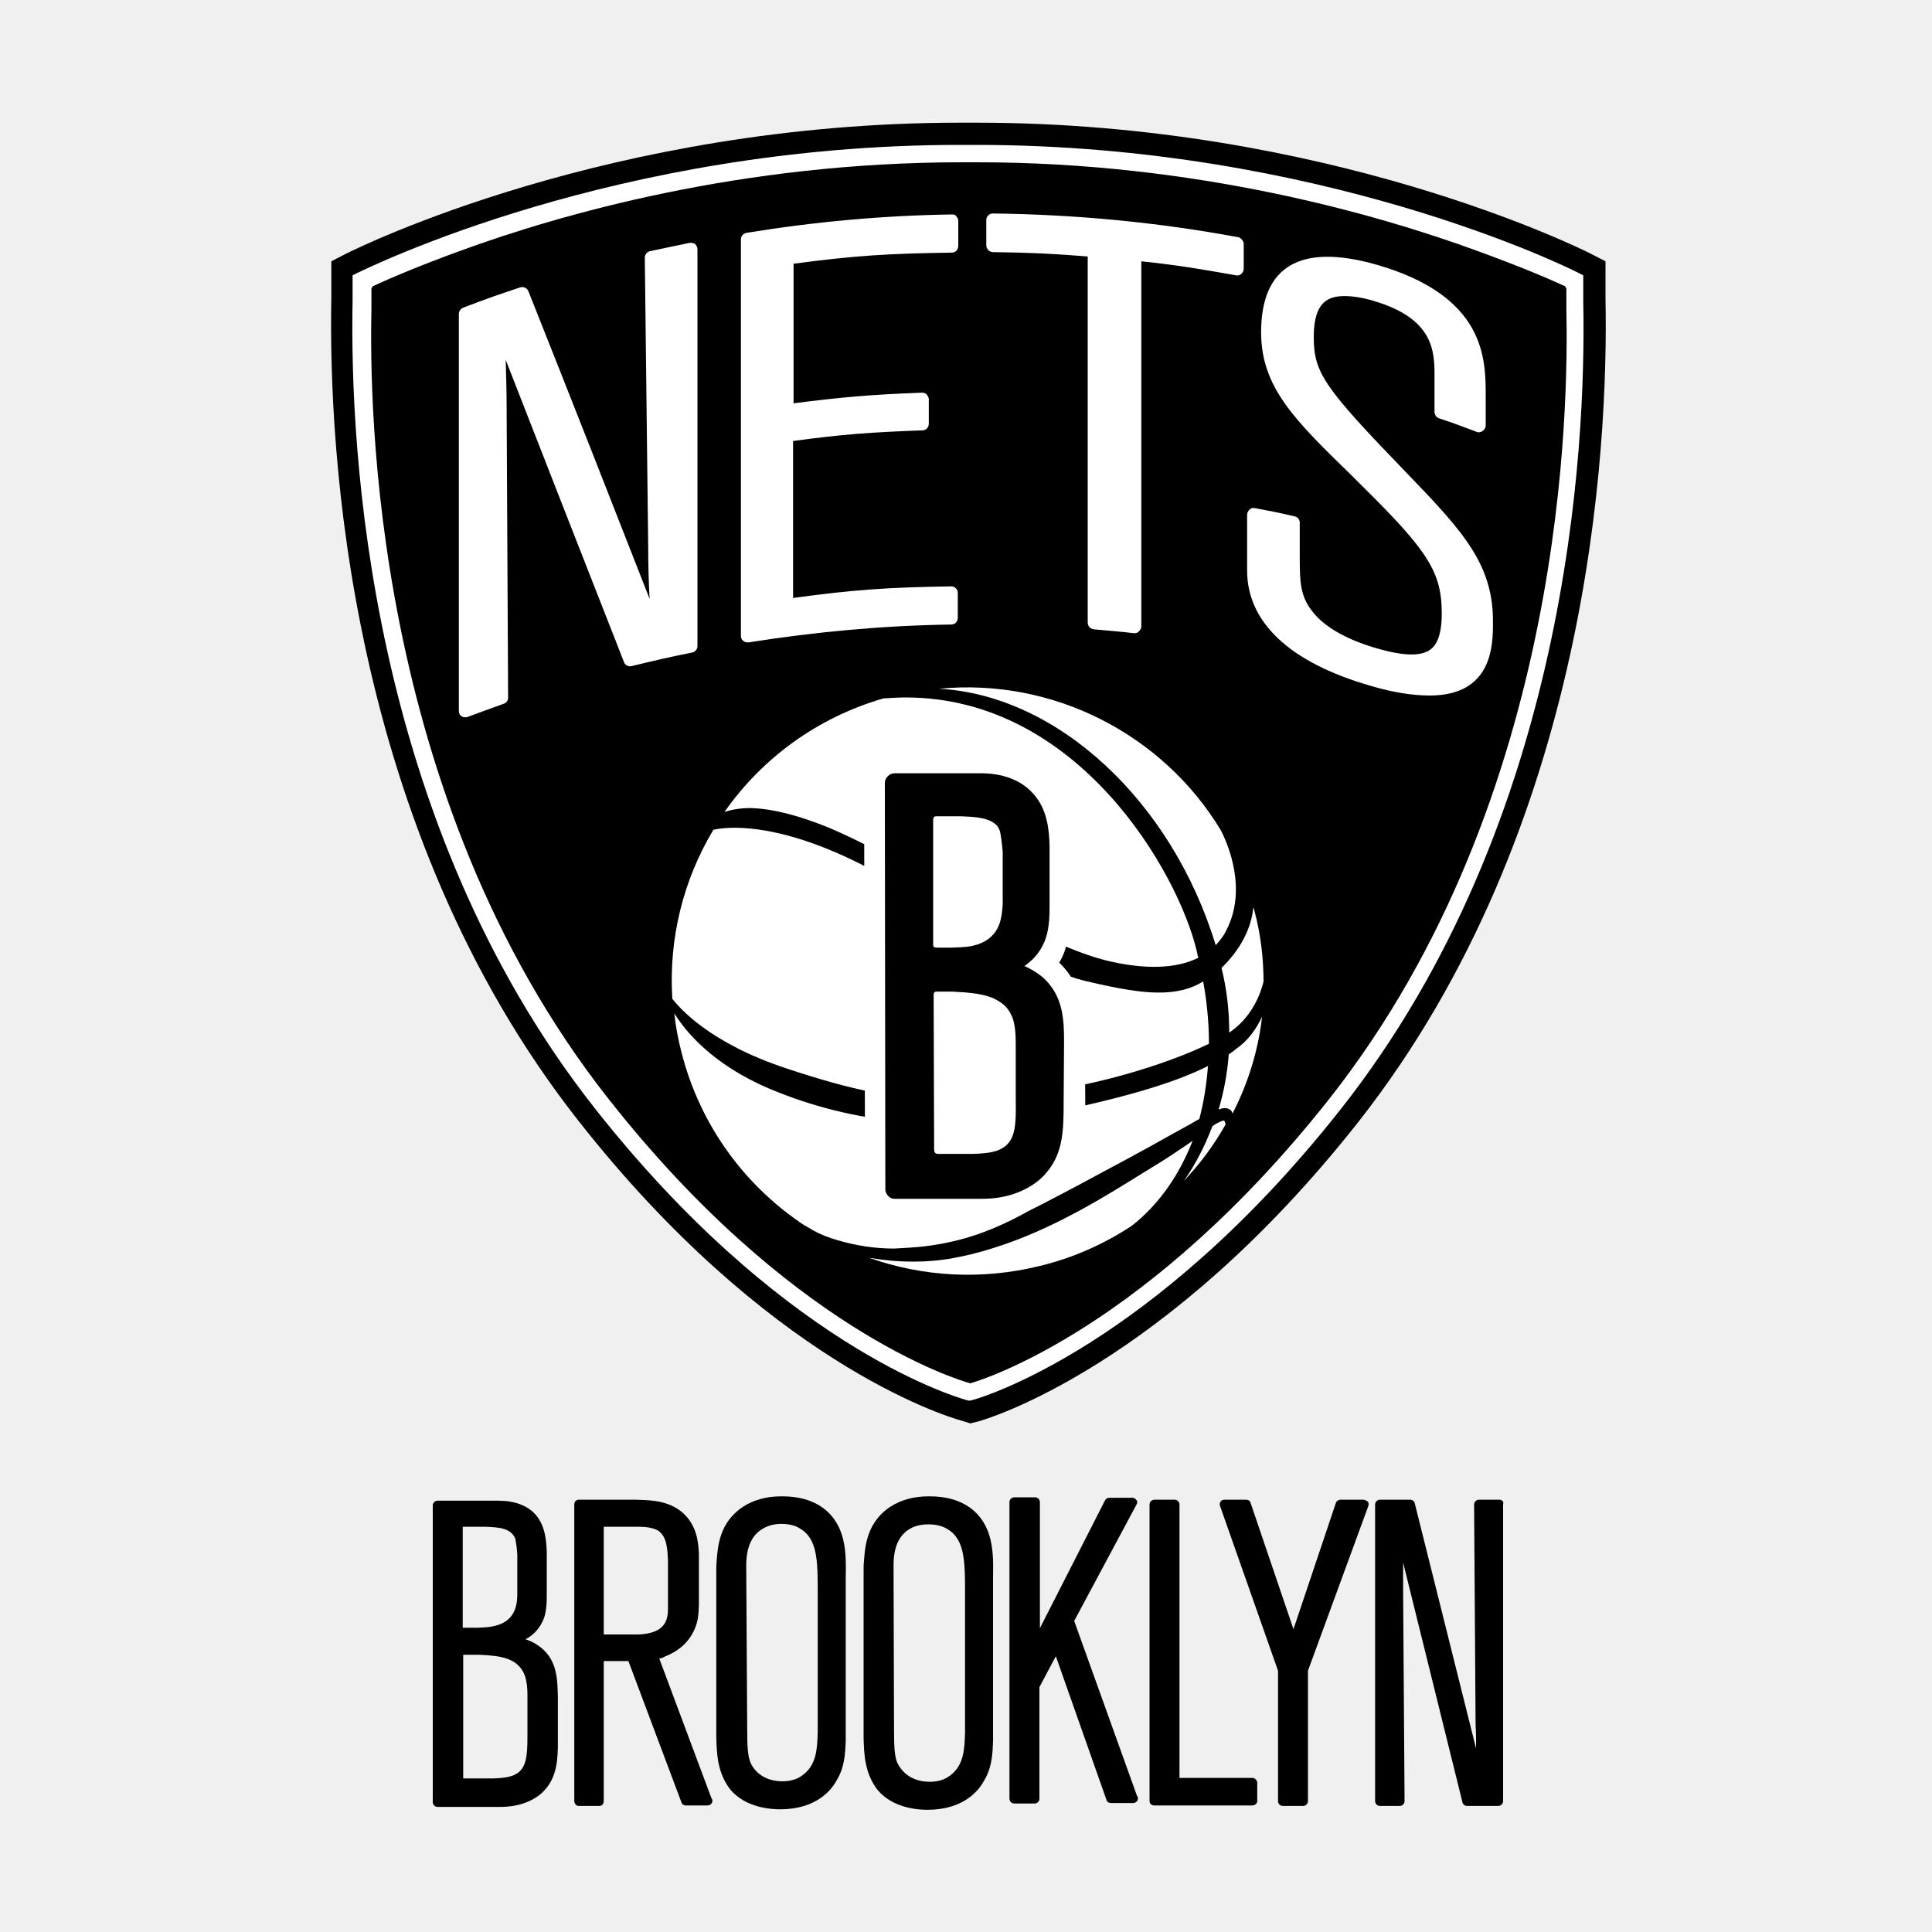
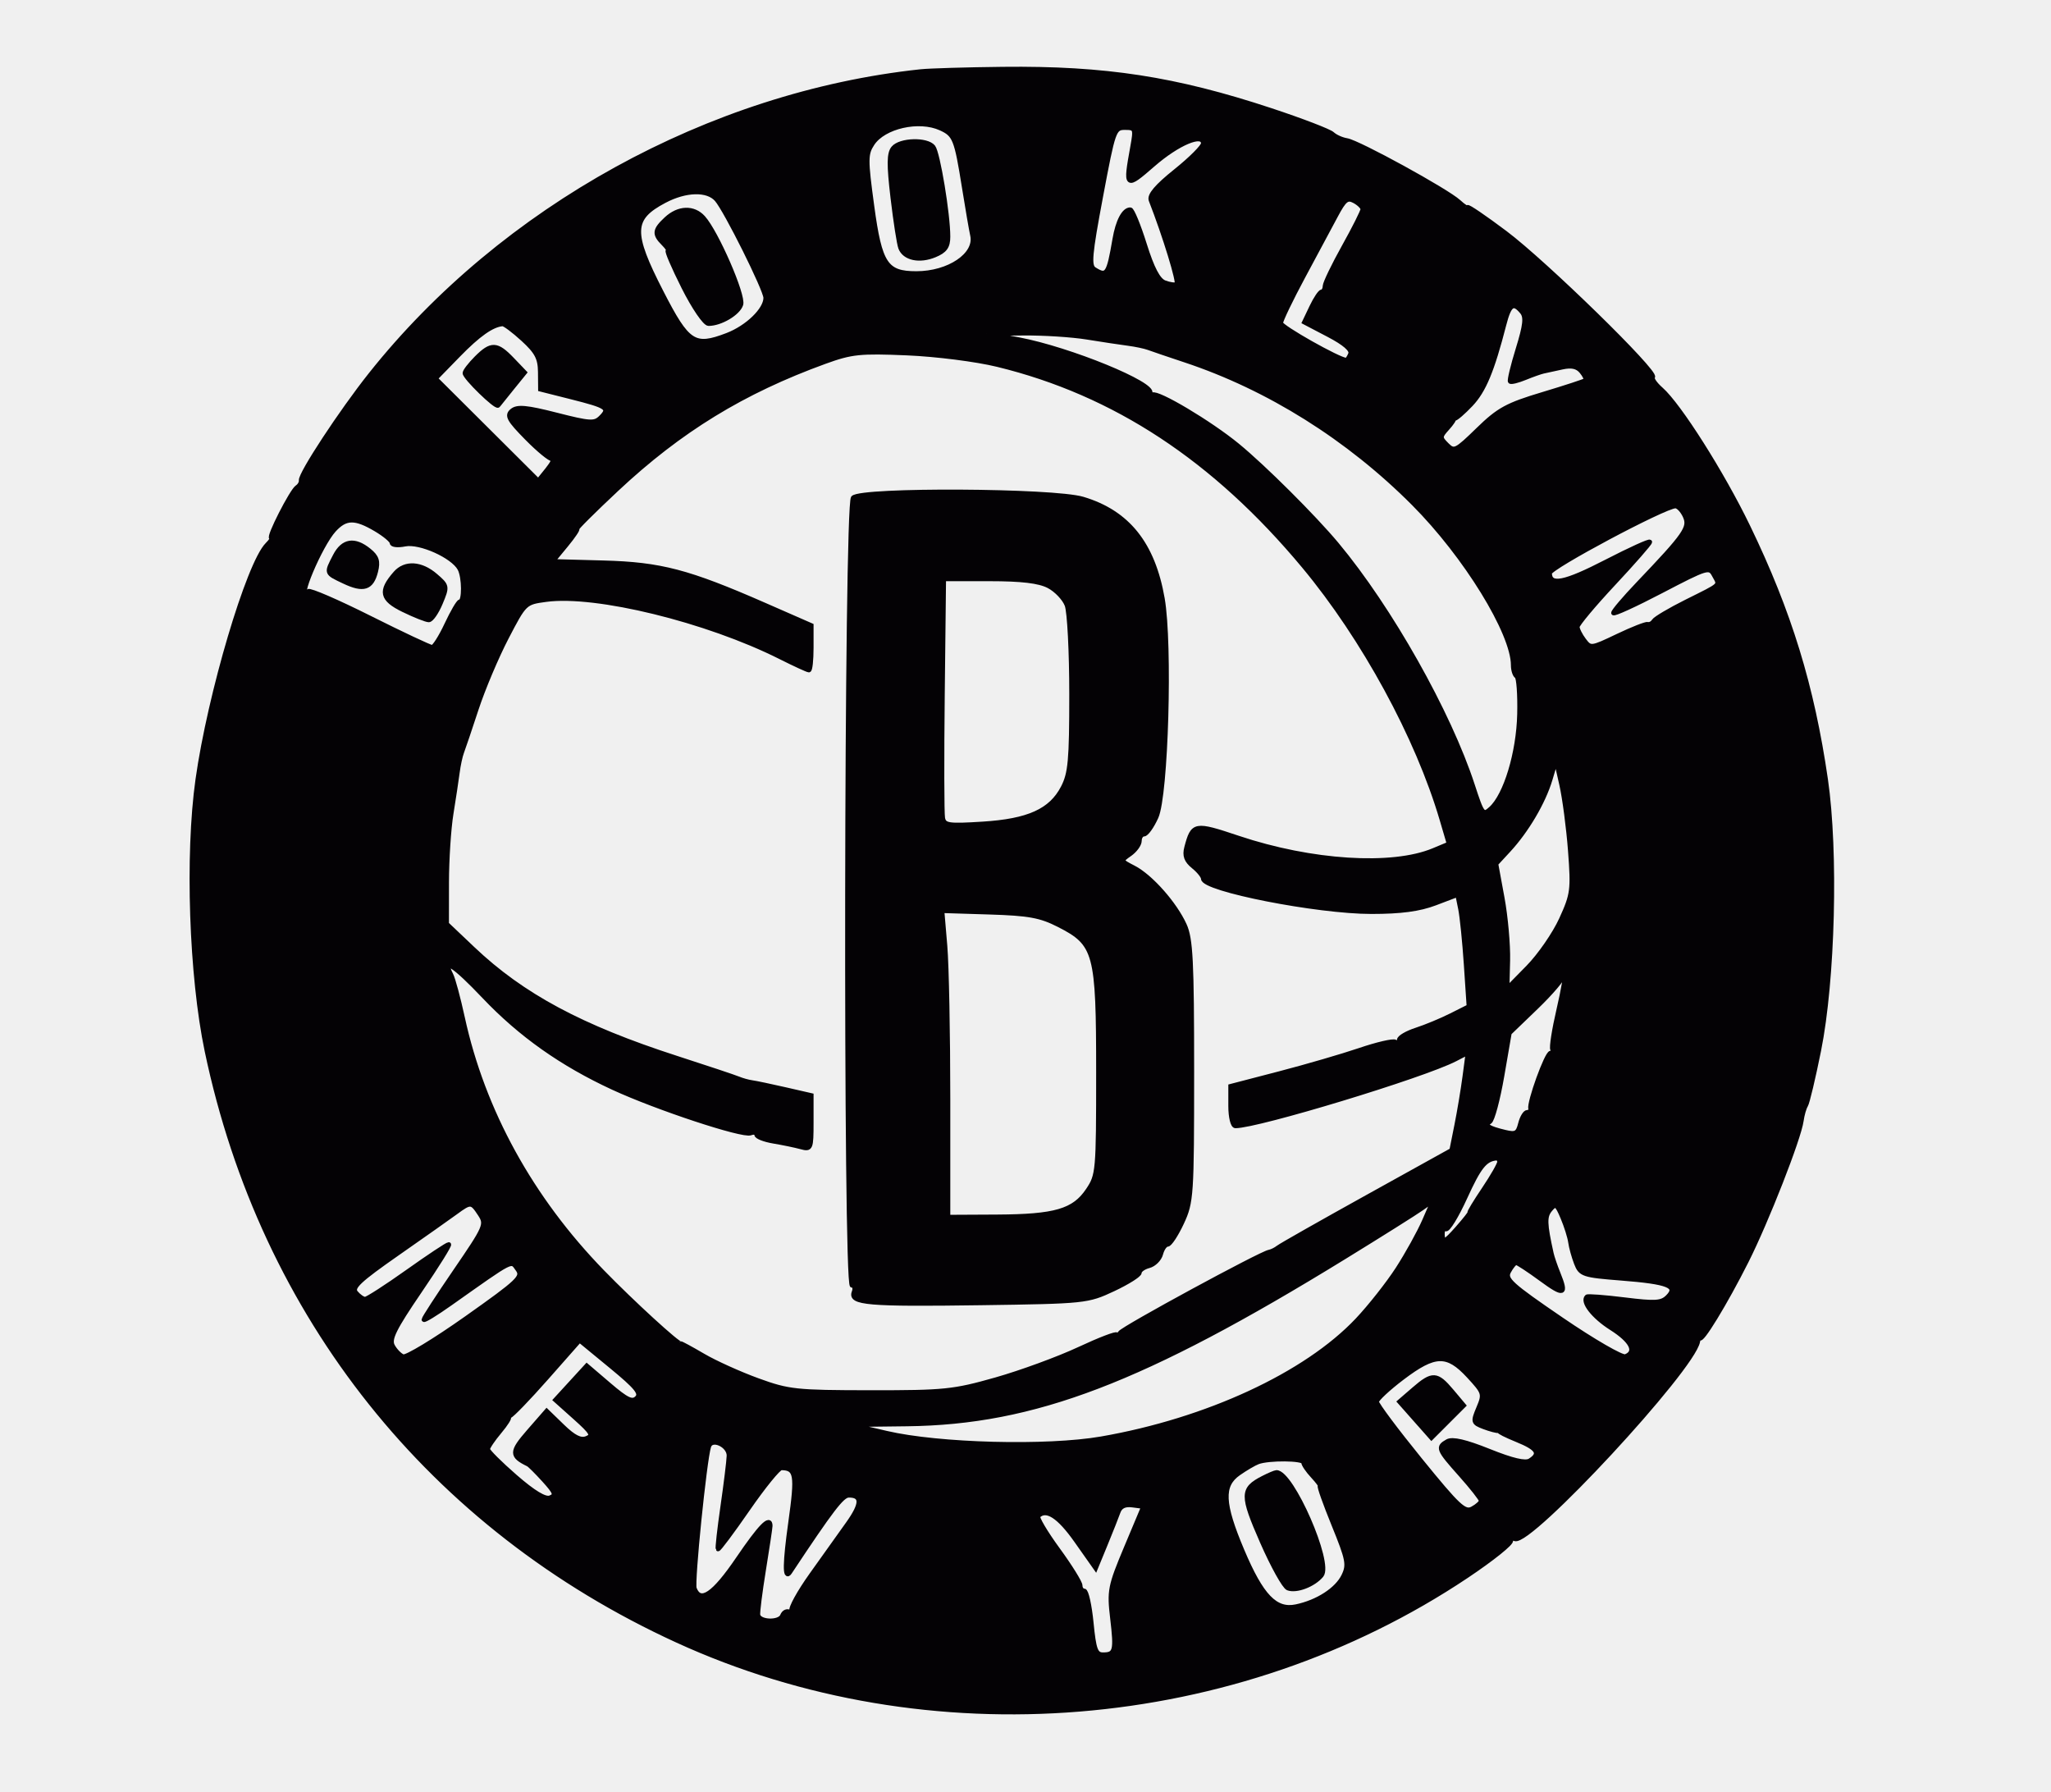
- <svg xmlns="http://www.w3.org/2000/svg" version="1.1" id="Layer_1" x="0px" y="0px" viewBox="0 0 400 400" style="enable-background:new 0 0 400 400;" xml:space="preserve">
-   <style type="text/css">
- 	.st0{fill:#FFFFFF;}
- </style>
-   <g>
-     <path d="M112.1,341.2c-0.6-0.5-1.7-1.3-3.3-1.8c1.9-1,3.2-2.6,3.9-4.6c0.5-1.6,0.5-3.6,0.5-4.3v-9.3c-0.1-2.5-0.4-5.4-2.3-7.6   c-1.7-1.9-4.3-2.9-7.8-2.9l-12.5,0c-0.5,0-1,0.4-1,1v61.4c0,0.5,0.4,1,1,1h12.8c1.3,0,5.4,0,8.7-2.8c2.9-2.7,3.3-5.9,3.4-9.5v-10.5   C115.4,347.8,115.4,343.9,112.1,341.2 M95.9,342.6h3.3c4.4,0.2,8.1,0.6,9.5,4.4c0.4,1.3,0.5,2.6,0.5,3.9v8.7c0,4.1-0.3,6.1-1.9,7.4   c-1,0.7-2.1,1.1-5.1,1.2h-6.3V342.6z M107.1,329.8c0,1.9-0.1,5.5-4.2,6.7c-1.1,0.3-1.6,0.4-3.9,0.5h-3.2v-20.9h4.4l0.3,0   c2.6,0.1,5.3,0.2,6.2,2.5c0.1,0.6,0.3,1.6,0.4,3.3v7.3C107.1,329.4,107.1,329.6,107.1,329.8" />
-     <path d="M136.5,343.4c0.6-0.1,0.9-0.3,1.3-0.5c3.3-1.3,5.6-3.7,6.5-7c0.4-1.4,0.4-3.7,0.4-4.1v-9.6c0-0.1,0-0.3,0-0.5   c-0.1-1.8-0.2-6-3.7-8.8c-2.9-2.2-6-2.3-9.3-2.4h-11.9c-0.5,0-0.9,0.4-0.9,1v61.4c0,0.5,0.4,1,0.9,1h4.3c0.5,0,0.9-0.4,0.9-1v-29   h5.1l11,29.3c0.1,0.4,0.5,0.6,0.9,0.6h4.5h0c0.5,0,1-0.4,1-1c0-0.2-0.1-0.4-0.2-0.5L136.5,343.4z M138.3,323.3v9.6c0,1.3,0,4-3.1,5   c-0.6,0.2-1.7,0.5-3.3,0.5H125v-22.3h7.1c1.4,0,2.7,0.1,4,0.7C138.1,318,138.2,320.7,138.3,323.3" />
-     <path d="M170.4,312.2c-2.2-1.6-5-2.4-8.4-2.4l-0.3,0c-6,0-10.7,3-12.4,8c-0.8,2.3-0.9,5-1,6.5l0,0.1c0,0.3,0,0.5,0,0.7v0v34.6   c0.1,3.4,0.2,7.3,2.9,10.8c3.1,3.7,8.2,4.1,10.3,4.1c7.5,0,10.6-4,11.6-5.8c1.7-2.7,1.9-5.4,2-8.5v-33.9   C175.2,321.5,175.2,315.8,170.4,312.2 M154.5,324.1c0-3.5,1-6,3.1-7.4c1.2-0.8,2.6-1.2,4.2-1.2c2,0,3.3,0.6,3.7,0.9   c1.5,0.8,2.1,1.9,2.4,2.4c1.2,2.2,1.4,5.1,1.4,9.9v29.9c-0.1,3.3-0.2,6.8-3.1,8.9c-1.1,0.9-2.6,1.3-4.2,1.3c-5.1,0-6.6-3.7-6.7-4.1   c-0.5-1.4-0.6-3.2-0.6-6.7L154.5,324.1L154.5,324.1z" />
-     <path d="M200.9,312.2c-2.2-1.6-5-2.4-8.4-2.4l-0.3,0c-6,0-10.7,3-12.4,8c-0.8,2.3-0.9,5-1,6.5l0,0.1c0,0.3,0,0.5,0,0.7v0.1v34.6   c0.1,3.4,0.2,7.3,2.9,10.8c3.1,3.7,8.2,4.1,10.3,4.1c7.5,0,10.6-4,11.6-5.8c1.7-2.7,1.9-5.4,2-8.5v-33.9   C205.7,321.5,205.7,315.8,200.9,312.2 M185,324.1c0-3.6,1-6,3.1-7.4c1.2-0.8,2.6-1.1,4.2-1.1c2.1,0,3.4,0.7,3.7,0.9   c1.5,0.8,2.1,1.9,2.4,2.4c1.2,2.2,1.4,5.1,1.4,9.9v29.9c-0.1,3.3-0.2,6.8-3.1,8.9c-1.1,0.9-2.6,1.3-4.2,1.3c-5.1,0-6.6-3.7-6.8-4.1   c-0.5-1.4-0.6-3.2-0.6-6.7L185,324.1L185,324.1z" />
-     <path d="M222.4,335.6l12.9-24.1c0.2-0.3,0.2-0.7,0-0.9c-0.2-0.3-0.5-0.5-0.8-0.5h-4.8c-0.4,0-0.7,0.2-0.9,0.5l-13.5,26.5v-26.1   c0-0.5-0.4-1-1-1H210c-0.5,0-1,0.4-1,1v61.4c0,0.5,0.4,1,1,1h4.2c0.5,0,1-0.4,1-1v-23.1l3.4-6.4l10.5,29.8c0.1,0.4,0.5,0.6,0.9,0.6   h4.6h0c0.5,0,1-0.4,1-1c0-0.2-0.1-0.4-0.2-0.5L222.4,335.6z" />
-     <path d="M259.3,368.1h-15.1v-56.6c0-0.5-0.4-1-1-1H239c-0.5,0-1,0.4-1,1v61.4c0,0.5,0.4,0.9,1,0.9h20.3c0.5,0,1-0.4,1-0.9V369   C260.2,368.5,259.8,368.1,259.3,368.1" />
-     <path d="M282.2,310.5h-4.7c-0.4,0-0.8,0.3-0.9,0.6l-8.8,26.2l-8.9-26.2c-0.1-0.4-0.5-0.6-0.9-0.6h-4.5c-0.3,0-0.6,0.1-0.8,0.4   c-0.2,0.3-0.2,0.6-0.1,0.9l12,34.1v27c0,0.5,0.4,1,1,1h4.2c0.5,0,1-0.4,1-1v-27l12.5-34.1c0.1-0.3,0.1-0.6-0.1-0.9   C282.8,310.6,282.5,310.5,282.2,310.5" />
-     <path d="M310.4,310.5h-4.2c-0.3,0-0.5,0.1-0.7,0.3c-0.2,0.2-0.3,0.4-0.3,0.7l0.3,44.8c0,1.2,0.1,2.3,0.1,3.6c0,0.7,0,1.4,0,2.1   l-12.7-50.8c-0.1-0.4-0.5-0.7-0.9-0.7h-6.3c-0.5,0-1,0.4-1,1v61.4c0,0.5,0.4,1,1,1h4.1c0.3,0,0.5-0.1,0.7-0.3   c0.2-0.2,0.3-0.4,0.3-0.7l-0.3-43.6v-5.8l12.3,49.7c0.1,0.4,0.5,0.7,0.9,0.7h6.5c0.5,0,1-0.4,1-1v-61.4   C311.4,310.9,311,310.5,310.4,310.5" />
-     <path d="M332.4,61.9c0-2.8,0-4.4,0-4.4v-3.4l-3.1-1.6c-2.2-1.1-54.5-27.1-127.1-27.1h-3.4c-72.6,0-124.9,26-127.1,27.1l-3.1,1.6   v3.4c0,0,0,1.6,0,4.2c-0.6,30.9,3.2,109.4,51.2,170.4c38.9,49.5,75.4,61,79.5,62.1l1.6,0.5l1.6-0.4c1.6-0.4,38.8-11.3,78.8-62.1   C329.2,171.2,333,92.7,332.4,61.9" />
-     <path class="st0" d="M277.7,229.5c47-59.7,50.7-136.6,50.1-166.9c0-2.8,0-4.4,0-4.4V57l-1-0.5c-2.1-1.1-53.4-26.5-124.7-26.5h-3.4   c-71.3,0-122.5,25.5-124.7,26.5l-1,0.5v1.1c0,0,0,1.6,0,4.2c-0.6,30.4,3.1,107.4,50.1,167.1c38,48.3,73.2,59.4,77.1,60.5l0.5,0.1   l0.5-0.1C202.9,289.5,238.7,279,277.7,229.5 M200.9,286.4c-3-0.8-37.7-11.5-75-59c-49.2-62.5-49.4-144.3-49-163.6   c0-2.7,0-4.2,0-4.2s0.1,0,0.2-0.1l0-0.2l1.1-0.5c2.6-1.2,8.4-3.7,16.9-6.8c21-7.7,58.5-18.4,104-18.4h3.3   C247.5,33.6,285,44.3,306,52c8.5,3.1,14.4,5.6,17,6.8l1.1,0.5v0.2c0.1,0.1,0.2,0.1,0.2,0.1s0,1.5,0,4.2   c0.4,19.3,0.2,101.1-49,163.6C237.8,274.9,203.7,285.6,200.9,286.4" />
-     <path class="st0" d="M142.7,50.3c-3.3,0.7-4.9,1-8.1,1.7c-0.6,0.1-1.1,0.7-1.1,1.3l0.7,59.8c0,4,0.1,7.6,0.3,10.9   c-8.1-20.7-16.5-42.1-25.1-63.7c-0.3-0.7-1-1-1.7-0.8c-4.8,1.6-7.1,2.4-11.8,4.2c-0.5,0.2-0.9,0.7-0.9,1.3v82.2   c0,0.5,0.2,0.9,0.6,1.1c0.2,0.2,0.5,0.2,0.8,0.2c0.2,0,0.3,0,0.5-0.1c2.9-1.1,4.4-1.6,7.4-2.7c0.6-0.2,0.9-0.7,0.9-1.3   c-0.1-19.4-0.2-38.9-0.3-58.3c0-5.1-0.1-8-0.2-11.6c8.4,21.5,16.6,42.5,24.5,62.6c0.2,0.6,0.9,1,1.6,0.8c5-1.2,7.5-1.8,12.5-2.8   c0.6-0.1,1.1-0.7,1.1-1.3V51.6c0-0.4-0.2-0.8-0.5-1.1C143.5,50.3,143.1,50.2,142.7,50.3 M197.2,44.4c-14.2,0.2-28.5,1.5-42.6,3.8   c-0.7,0.1-1.2,0.7-1.2,1.3v82.2c0,0.4,0.2,0.8,0.5,1c0.2,0.2,0.6,0.3,0.9,0.3c0.1,0,0.1,0,0.2,0c13.9-2.2,28-3.5,42-3.7   c0.7,0,1.3-0.6,1.3-1.4v-5.1c0-0.4-0.1-0.7-0.4-1c-0.3-0.3-0.6-0.4-1-0.4c-13.1,0.2-20.2,0.7-32.7,2.4V91.3   c10.4-1.4,15.9-1.8,26.8-2.2c0.7,0,1.3-0.6,1.3-1.4v-5c0-0.4-0.2-0.7-0.4-1c-0.3-0.3-0.6-0.4-1-0.4c-10.7,0.4-16.4,0.9-26.6,2.2   V54.6c12.8-1.7,19.5-2.1,32.8-2.3c0.7,0,1.3-0.6,1.3-1.4v-5.1c0-0.4-0.1-0.7-0.4-1C197.9,44.5,197.5,44.4,197.2,44.4 M256.3,49.1   c-16.7-3.1-33.8-4.7-50.7-4.9c-0.4,0-0.7,0.1-1,0.4c-0.3,0.3-0.4,0.6-0.4,1v5.2c0,0.7,0.6,1.4,1.4,1.4c7.9,0.1,12,0.3,19.6,0.9   v75.8c0,0.7,0.5,1.3,1.3,1.4c3.3,0.3,4.9,0.4,8.3,0.8c0.1,0,0.1,0,0.1,0c0.3,0,0.7-0.1,0.9-0.4c0.3-0.3,0.5-0.6,0.5-1V54.1   c7.5,0.8,11.7,1.5,19.6,2.9c0.4,0.1,0.8,0,1.1-0.3c0.3-0.3,0.5-0.6,0.5-1.1v-5.2C257.4,49.8,256.9,49.2,256.3,49.1 M291.5,98.2   C274,80.1,272,77.2,272,69.7c0-7.4,3.2-8.4,6.4-8.4c1.6,0,3.7,0.3,6,1C297,66,297,72.9,297,78v7.3c0,0.6,0.4,1.1,0.9,1.3   c3.1,1,4.6,1.6,7.8,2.8c0.4,0.2,0.9,0.1,1.3-0.2c0.4-0.3,0.6-0.7,0.6-1.1V82c0-7.7,0-20.7-22.6-27.2c-15.8-4.5-23.9,0.3-23.9,14   c0,11.4,7,18.2,18.6,29.5l2.3,2.3c13.7,13.5,16.5,17.9,16.5,26.4c0,3.1-0.5,5.2-1.4,6.5c-1,1.4-2.5,2-4.9,2c-1.8,0-4.1-0.4-6.9-1.2   c-6-1.7-10.4-4.1-13-7c-3.2-3.6-3.2-6.6-3.2-12.6v-6.5c0-0.6-0.4-1.2-1.1-1.3c-3.4-0.8-5-1.1-8.2-1.7c-0.4-0.1-0.8,0-1.1,0.3   c-0.3,0.3-0.5,0.7-0.5,1.1v11.5c0,10.8,8.9,19.1,25.6,23.9c4.7,1.4,8.8,2,12.2,2c13.1,0,13.1-10.6,13.1-15.1   C309.2,117,303.1,110.2,291.5,98.2" />
-     <path class="st0" d="M251.7,195.7c0.9-1,1.7-2,2.2-3.1c4.3-8.3,0.5-17.6-1.2-20.8c-12-19.8-34.7-31.5-58.3-29.2   C218.9,143.9,242.6,165.8,251.7,195.7 M171.7,171.4c5.9,2.5,13.6,6.6,21.8,11c12.9,6.9,26.3,14.1,35.3,16.4   c8.1,2,14.7,1.8,19.3-0.5c0-0.1,0-0.2-0.1-0.3c-0.1-0.3-0.1-0.7-0.2-1c-3.9-16.5-24.6-52.6-60.3-52.6c-1.5,0-3,0.1-4.6,0.2   c-13.8,4-25.2,12.5-32.9,23.5c1.3-0.4,3-0.8,5.3-0.8C159.9,167.4,165.3,168.8,171.7,171.4 M162.8,221.2c14.5,4.8,22.6,6.3,33.1,6.3   c3.9,0,8.3-0.2,13.8-0.7c15.5-1.3,31.8-6.4,40.6-10.7c0-4.2-0.4-8.6-1.2-12.9c-2.6,1.6-5.5,2.3-9.2,2.3c-3.6,0-8-0.7-15.2-2.4   c-8.4-2-20.5-9.2-31.2-15.5c-5.8-3.5-11.4-6.8-15.9-9c-17.4-8.6-27.3-7.4-29.9-6.8c-6.2,10.3-9.3,22.5-8.5,35   C140.5,208.4,146.5,215.8,162.8,221.2 M254.5,213.8c0.2-0.1,0.3-0.2,0.4-0.3c5.1-3.6,6.5-9.4,6.7-10.3c0-4.9-0.6-9.8-1.9-14.7   c0-0.2-0.1-0.4-0.2-0.6c-0.5,4.5-2.7,8.7-6.6,12.5C254,204.8,254.5,209.3,254.5,213.8 M256,217.1c-0.2,0.2-0.4,0.3-0.6,0.5   c-0.3,0.2-0.7,0.5-1,0.7c-0.3,3.9-1,7.7-2.1,11.4c1.9-0.7,2.6,0.1,2.8,0.6c0,0.1,0,0.1,0.1,0.2c3.2-6.2,5.3-13,6.1-20   C260.2,212.8,258.6,215.3,256,217.1 M253.6,232.3c-0.1-0.2-0.1-0.3-0.2-0.3c-0.2,0-0.6,0.1-1.5,0.6c-0.2,0.1-0.3,0.2-0.5,0.3   c-0.1,0.1-0.3,0.2-0.4,0.3c-1.5,4-3.5,7.9-5.9,11.3c3.4-3.6,6.3-7.5,8.7-11.8h-0.1L253.6,232.3z M190.9,258.1   c7-0.8,12.8-2.6,19.3-5.9c1-0.5,1.9-1,2.8-1.5c0.8-0.4,1.6-0.8,2.4-1.2c5.6-2.9,11.6-6.1,18.8-10c2.6-1.4,5.1-2.8,7.6-4.2l2.9-1.6   c1.1-0.6,2.2-1.2,3.2-1.8c0.1-0.1,0.2-0.1,0.4-0.2c0.9-3.4,1.5-7.1,1.8-11c-7.1,3.6-17.8,6.7-33.5,9.9c-20.1,4-39.8,2.2-57.3-5.2   c-11.8-5-17.4-11.9-19.7-15.6c0.3,2.7,0.8,5.4,1.5,8.1c3.9,15.3,13.3,27.8,25.6,35.9l-0.1-0.1l1.7,1c1.4,0.8,3.1,1.5,5.2,2.1   c3.8,1.1,7.6,1.7,11.6,1.7C186.9,258.4,188.9,258.3,190.9,258.1 M246.6,236.4c-0.8,0.6-1.6,1.1-2.5,1.7c-2.3,1.6-4.6,3-6.9,4.4   c-1.1,0.7-2.3,1.4-3.4,2.1c-8.2,5.1-18,10.7-28.5,13.9c-3.1,1-5.9,1.6-8.6,2.1c-2.5,0.4-4.9,0.6-7.3,0.6l-0.5,0   c-3.1,0-6.1-0.3-9-0.8c11,3.9,23.2,4.7,35.4,1.7c7-1.7,13.4-4.6,19-8.3c5.4-4.2,9.8-10.3,12.6-17.6   C246.8,236.2,246.7,236.3,246.6,236.4" />
-     <path class="st0" d="M224.6,215.5c0-4.5,0-11.1-5.3-16.2c0.6-1,1.1-2.1,1.4-3.3c0.9-2.7,1-5.6,0.9-7.5l0-12.3v-0.2   c-0.1-4.6-0.8-9.4-4.6-13.6c-3.4-3.8-8.4-5.8-14.6-5.8l-16.6,0c-1.8,0-3.6,0.7-4.9,2c-1.3,1.3-2,3.1-2,4.9l0.2,80.6   c0,2.4,1.2,4.6,3.3,5.9c1.1,0.7,2.4,1.1,3.8,1.1l16.9,0c6.1,0,11.2-1.8,15.2-5.2l0.1,0c5.6-5,6.2-10.9,6.3-16.6v-0.1L224.6,215.5z" />
-     <path d="M220.3,216c0-4.5,0-10-4.7-13.9c-1-0.8-2.2-1.5-3.5-2.1c2.2-1.5,3.7-3.5,4.5-6c0.7-2.3,0.7-5,0.7-6.1l0-12.8   c-0.1-3.5-0.5-7.6-3.4-10.8c-2.5-2.8-6.4-4.3-11.3-4.2l-17.4,0c-0.5,0-1,0.2-1.4,0.6c-0.4,0.4-0.6,0.9-0.6,1.4l0.1,84.1   c0,0.7,0.4,1.3,0.9,1.7c0.3,0.2,0.7,0.3,1.1,0.3l17.7,0c1.9,0,7.6,0,12.4-4.1c4.2-3.9,4.7-8.4,4.8-13.5L220.3,216z M208,237.4   c-1.2,0.9-2.8,1.4-6.6,1.5c0,0-6.7,0-7.2,0c-0.6,0-0.8-0.4-0.8-0.9c0-4.9-0.1-31.9-0.1-32.1c0-0.2,0.1-0.6,0.6-0.6   c0.5,0,3.3,0,3.3,0c3.5,0.2,7.2,0.4,9.6,2c1.4,0.8,2.3,2,2.9,3.6c0.5,1.6,0.6,3.4,0.6,5.1l0,11.9   C210.4,233.2,210.1,235.8,208,237.4 M202.2,195.6c-1.4,0.4-2.1,0.5-5.2,0.6l-3.1,0c-0.5,0-0.7-0.2-0.7-0.6c0-0.2,0-25.9,0-25.9   c0-0.4,0.2-0.7,0.6-0.7h4.8h0.4c2.3,0.1,4.8,0.2,6.5,1.2c0.8,0.5,1.2,1,1.5,1.8c0.2,0.8,0.4,2.1,0.6,4.4l0,10c0,0.2,0,0.4,0,0.8   C207.4,189.7,207.3,194,202.2,195.6" />
+ <svg xmlns="http://www.w3.org/2000/svg" version="1.0" width="450pt" height="393pt" viewBox="0 0 450 393" style="" preserveAspectRatio="xMidYMid meet">
+   <g fill="#040205FF" stroke="#040205FF">
+     <path d="M 202.000 15.695 C 155.784 20.644 110.309 45.699 81.313 82.186 C 74.879 90.283 65.904 103.943 66.069 105.388 C 66.125 105.877 65.741 106.552 65.217 106.888 C 64.024 107.653 58.751 118.000 59.555 118.000 C 59.878 118.000 59.480 118.663 58.669 119.474 C 54.533 123.610 46.026 152.307 43.394 171.000 C 41.061 187.565 41.959 214.126 45.408 230.562 C 57.618 288.757 94.617 335.141 148.541 359.856 C 203.677 385.128 271.058 379.632 321.767 345.728 C 327.414 341.953 331.778 338.449 331.465 337.943 C 331.152 337.437 331.560 337.278 332.371 337.589 C 335.680 338.859 371.347 300.391 372.504 294.304 C 372.693 293.312 372.881 292.926 372.923 293.446 C 373.039 294.875 378.542 285.865 383.171 276.667 C 387.593 267.882 394.693 249.741 395.225 245.871 C 395.404 244.567 395.841 243.038 396.196 242.474 C 396.551 241.909 397.835 236.509 399.050 230.474 C 402.158 215.031 402.871 186.904 400.558 170.998 C 397.578 150.512 392.595 134.292 383.507 115.500 C 377.853 103.811 368.390 88.882 364.427 85.399 C 363.111 84.243 362.299 83.034 362.621 82.712 C 363.617 81.717 338.969 57.650 330.250 51.104 C 325.713 47.697 322.000 45.173 322.000 45.494 C 322.000 45.815 321.129 45.273 320.065 44.289 C 317.463 41.883 298.014 31.218 295.500 30.818 C 294.400 30.643 292.969 30.001 292.319 29.391 C 291.670 28.780 285.595 26.449 278.819 24.209 C 257.849 17.278 242.480 14.913 220.026 15.160 C 212.037 15.248 203.925 15.489 202.000 15.695 M 218.863 79.987 C 244.559 86.245 266.525 100.695 286.102 124.219 C 299.214 139.975 311.044 161.705 316.368 179.815 L 317.931 185.131 314.528 186.553 C 305.457 190.343 287.740 189.220 271.671 183.836 C 262.078 180.623 261.729 180.687 260.340 185.919 C 259.868 187.697 260.268 188.798 261.849 190.079 C 263.032 191.037 264.000 192.240 264.000 192.752 C 264.000 195.090 288.996 200.000 300.896 200.000 C 307.341 200.000 311.405 199.458 314.891 198.133 L 319.803 196.267 320.436 199.383 C 320.784 201.098 321.343 206.620 321.679 211.656 L 322.289 220.812 318.395 222.771 C 316.253 223.848 312.813 225.275 310.750 225.942 C 308.688 226.609 307.000 227.597 307.000 228.137 C 307.000 228.676 306.606 228.874 306.124 228.576 C 305.642 228.279 302.154 229.087 298.374 230.372 C 294.593 231.658 286.663 233.968 280.750 235.506 L 270.000 238.302 270.000 242.651 C 270.000 245.044 270.476 247.000 271.058 247.000 C 275.981 247.000 312.273 235.978 319.278 232.356 L 322.081 230.907 321.382 236.181 C 320.997 239.082 320.191 243.905 319.591 246.898 L 318.500 252.341 300.000 262.601 C 289.825 268.244 281.032 273.230 280.461 273.680 C 279.889 274.131 278.989 274.575 278.461 274.667 C 276.602 274.991 246.491 291.329 245.765 292.408 C 245.361 293.008 245.024 293.192 245.015 292.815 C 245.007 292.438 241.288 293.862 236.750 295.980 C 232.213 298.097 224.000 301.105 218.500 302.665 C 209.227 305.294 207.228 305.499 191.000 305.484 C 174.634 305.468 173.032 305.297 166.272 302.841 C 162.296 301.397 156.896 298.957 154.272 297.419 C 151.647 295.881 149.418 294.674 149.318 294.736 C 148.839 295.034 138.720 285.770 132.168 279.036 C 116.516 262.947 105.934 243.705 101.481 223.235 C 100.555 218.981 99.420 214.761 98.958 213.858 C 96.943 209.920 99.671 211.700 106.230 218.605 C 114.192 226.987 123.280 233.412 134.527 238.608 C 144.096 243.029 162.914 249.247 164.677 248.571 C 165.405 248.291 166.000 248.441 166.000 248.904 C 166.000 249.366 167.688 250.027 169.750 250.372 C 171.813 250.717 174.513 251.277 175.750 251.616 C 177.901 252.206 178.000 251.970 178.000 246.276 L 178.000 240.318 172.250 239.002 C 169.088 238.278 165.825 237.594 165.000 237.482 C 164.175 237.369 162.825 236.995 162.000 236.649 C 161.175 236.303 155.054 234.260 148.398 232.109 C 127.483 225.350 114.583 218.428 103.750 208.151 L 98.000 202.696 98.008 193.598 C 98.012 188.594 98.453 181.800 98.989 178.500 C 99.524 175.200 100.137 171.150 100.350 169.500 C 100.563 167.850 100.999 165.825 101.319 165.000 C 101.639 164.175 103.080 159.906 104.522 155.514 C 105.964 151.122 108.942 144.072 111.140 139.849 C 115.114 132.210 115.160 132.166 119.817 131.539 C 130.765 130.065 155.100 136.024 171.221 144.125 C 174.368 145.706 177.181 147.000 177.471 147.000 C 177.762 147.000 178.000 144.798 178.000 142.107 L 178.000 137.214 167.743 132.723 C 150.979 125.381 144.931 123.796 132.374 123.456 L 121.249 123.154 124.197 119.577 C 125.819 117.610 126.894 116.000 126.587 116.000 C 126.280 116.000 130.185 112.108 135.265 107.350 C 149.153 94.343 162.994 85.862 181.000 79.329 C 186.826 77.215 188.692 77.021 199.000 77.460 C 205.449 77.735 214.173 78.845 218.863 79.987 M 238.500 73.989 C 241.800 74.524 245.850 75.137 247.500 75.350 C 249.150 75.563 251.175 75.989 252.000 76.296 C 252.825 76.604 256.425 77.827 260.000 79.014 C 278.304 85.091 295.839 96.082 310.166 110.456 C 321.566 121.893 332.000 138.841 332.000 145.921 C 332.000 147.000 332.352 148.099 332.781 148.365 C 333.211 148.630 333.481 152.369 333.382 156.674 C 333.187 165.128 330.372 174.448 327.127 177.385 C 325.381 178.965 325.192 178.727 323.088 172.271 C 317.899 156.352 304.982 133.447 293.288 119.427 C 288.268 113.410 277.279 102.464 271.500 97.725 C 265.457 92.770 253.952 85.912 252.837 86.601 C 252.185 87.004 251.962 86.870 252.320 86.291 C 253.535 84.325 234.641 76.594 223.500 74.497 L 216.500 73.180 224.500 73.098 C 228.900 73.052 235.200 73.453 238.500 73.989 M 306.697 278.339 C 304.605 281.580 300.600 286.657 297.797 289.621 C 286.508 301.557 264.816 311.602 241.636 315.626 C 229.738 317.691 205.980 317.074 194.500 314.402 L 186.500 312.540 199.000 312.390 C 226.900 312.056 250.676 302.978 294.968 275.744 C 302.926 270.852 310.576 266.040 311.968 265.053 L 314.500 263.257 312.500 267.851 C 311.400 270.378 308.789 275.098 306.697 278.339 M 206.398 28.135 C 209.488 29.544 209.851 30.451 211.538 41.000 C 212.285 45.675 213.110 50.465 213.371 51.645 C 214.306 55.878 208.225 60.000 201.046 60.000 C 194.370 60.000 193.047 57.990 191.311 45.214 C 189.916 34.951 189.924 33.766 191.397 31.517 C 193.891 27.711 201.635 25.965 206.398 28.135 M 157.236 43.750 C 159.271 46.054 168.000 63.567 168.000 65.345 C 168.000 67.952 163.980 71.842 159.533 73.541 C 152.310 76.299 150.888 75.369 145.095 64.090 C 138.360 50.978 138.465 47.916 145.781 44.052 C 150.448 41.588 155.215 41.462 157.236 43.750 M 286.000 320.811 C 286.000 321.258 286.918 322.608 288.039 323.811 C 289.160 325.015 289.875 326.000 289.627 326.000 C 289.378 326.000 290.735 329.826 292.641 334.502 C 295.752 342.131 295.974 343.280 294.804 345.701 C 293.347 348.716 289.091 351.470 284.368 352.454 C 279.851 353.396 276.769 350.197 272.526 340.161 C 268.151 329.815 267.970 325.858 271.750 323.211 C 273.263 322.152 275.175 321.032 276.000 320.722 C 278.347 319.839 286.000 319.908 286.000 320.811 M 82.443 116.099 C 84.399 117.253 86.000 118.592 86.000 119.074 C 86.000 119.556 87.284 119.693 88.853 119.379 C 92.133 118.723 99.379 121.970 100.875 124.767 C 101.871 126.628 101.905 131.998 100.921 131.999 C 100.602 132.000 99.288 134.250 98.000 137.000 C 96.712 139.750 95.279 142.000 94.815 142.000 C 94.351 142.000 88.180 139.098 81.102 135.551 C 74.023 132.004 67.954 129.379 67.616 129.718 C 64.760 132.573 70.230 119.575 73.283 116.250 C 75.852 113.452 77.900 113.418 82.443 116.099 M 159.934 319.367 C 159.898 320.540 159.283 325.550 158.568 330.500 C 157.853 335.450 157.387 339.641 157.531 339.814 C 157.676 339.986 160.616 336.049 164.065 331.064 C 167.514 326.079 170.823 322.007 171.418 322.015 C 174.694 322.062 174.932 323.456 173.459 333.951 C 172.214 342.826 172.151 346.614 173.276 344.917 C 182.414 331.134 184.765 328.060 186.191 328.033 C 189.207 327.974 189.170 329.896 186.070 334.242 C 184.400 336.584 180.803 341.625 178.077 345.443 C 175.351 349.262 173.388 352.819 173.715 353.348 C 174.042 353.876 173.837 354.017 173.259 353.660 C 172.682 353.303 171.962 353.656 171.660 354.443 C 171.054 356.023 166.621 355.908 166.301 354.304 C 166.192 353.755 166.752 349.300 167.547 344.403 C 168.342 339.506 168.994 335.163 168.996 334.750 C 169.007 332.562 166.803 334.818 161.930 341.981 C 156.598 349.818 153.638 351.827 152.354 348.480 C 151.842 347.145 154.553 320.407 155.512 317.328 C 156.153 315.273 160.006 317.049 159.934 319.367 M 114.765 74.423 C 117.791 77.197 118.506 78.562 118.534 81.618 L 118.568 85.390 125.359 87.104 C 133.290 89.105 133.901 89.527 131.844 91.584 C 130.462 92.967 129.479 92.909 122.061 91.015 C 115.533 89.349 113.510 89.162 112.356 90.119 C 111.122 91.143 111.621 92.062 115.609 96.111 C 118.200 98.741 120.725 100.805 121.221 100.697 C 121.717 100.589 121.218 101.625 120.112 103.000 L 118.102 105.500 106.823 94.266 L 95.543 83.032 100.522 77.922 C 104.968 73.358 107.957 71.255 110.265 71.063 C 110.685 71.029 112.710 72.540 114.765 74.423 M 322.221 301.829 C 325.626 305.508 325.711 305.782 324.414 308.866 C 323.129 311.923 323.183 312.119 325.567 313.026 C 326.943 313.549 328.391 313.929 328.785 313.870 C 329.178 313.811 329.275 313.842 329.000 313.937 C 328.725 314.033 330.446 314.901 332.824 315.867 C 337.374 317.713 338.115 318.894 335.686 320.426 C 334.679 321.062 331.852 320.404 326.700 318.335 C 321.574 316.277 318.678 315.601 317.592 316.208 C 315.327 317.476 315.505 317.925 320.482 323.500 C 322.937 326.250 324.958 328.822 324.973 329.215 C 324.988 329.608 324.126 330.397 323.059 330.969 C 321.348 331.884 319.982 330.611 311.564 320.254 C 306.310 313.789 302.023 308.050 302.036 307.500 C 302.049 306.950 304.584 304.588 307.669 302.250 C 314.814 296.836 317.529 296.757 322.221 301.829 M 344.532 186.664 C 345.180 195.238 345.053 196.205 342.563 201.664 C 341.099 204.874 337.824 209.616 335.286 212.202 L 330.670 216.904 330.826 210.702 C 330.911 207.291 330.360 201.125 329.602 197.000 L 328.222 189.500 330.993 186.500 C 334.964 182.199 338.624 175.988 340.112 171.021 L 341.399 166.724 342.619 172.112 C 343.290 175.075 344.151 181.624 344.532 186.664 M 105.312 266.354 C 106.793 268.614 106.579 269.110 99.927 278.825 C 96.117 284.390 93.000 289.188 93.000 289.488 C 93.000 289.788 95.588 288.206 98.750 285.972 C 113.001 275.907 112.072 276.378 113.578 278.437 C 114.821 280.137 113.906 281.013 102.329 289.199 C 95.398 294.099 89.143 297.885 88.429 297.611 C 87.715 297.337 86.685 296.279 86.139 295.260 C 85.335 293.757 86.461 291.480 92.101 283.204 C 95.926 277.592 98.787 273.000 98.459 273.000 C 98.131 273.000 94.063 275.700 89.420 279.000 C 84.776 282.300 80.588 285.000 80.111 285.000 C 79.635 285.000 78.716 284.362 78.069 283.583 C 77.104 282.420 78.742 280.875 87.196 274.974 C 92.863 271.019 98.625 266.956 100.000 265.947 C 103.255 263.557 103.491 263.575 105.312 266.354 M 369.712 113.250 C 370.834 115.733 369.820 117.193 359.378 128.135 C 356.420 131.235 354.000 134.080 354.000 134.458 C 354.000 134.836 358.729 132.675 364.510 129.656 C 374.601 124.387 375.062 124.248 376.091 126.170 C 377.378 128.575 377.925 128.051 370.000 132.010 C 366.425 133.797 363.225 135.688 362.888 136.214 C 362.552 136.740 361.957 137.065 361.567 136.936 C 361.176 136.806 358.187 137.977 354.925 139.536 C 349.113 142.314 348.962 142.332 347.528 140.436 C 346.723 139.371 346.067 138.050 346.072 137.500 C 346.076 136.950 349.653 132.675 354.020 128.000 C 358.388 123.325 361.970 119.231 361.981 118.902 C 361.991 118.573 357.697 120.523 352.437 123.235 C 343.261 127.966 340.000 128.617 340.000 125.718 C 340.000 124.462 365.194 111.036 367.597 111.011 C 368.201 111.005 369.152 112.013 369.712 113.250 M 344.568 272.500 C 344.714 273.600 345.287 275.677 345.841 277.115 C 346.790 279.580 347.358 279.770 355.709 280.423 C 366.089 281.235 368.304 282.123 365.916 284.512 C 364.560 285.868 363.189 285.955 356.431 285.116 C 352.086 284.577 348.371 284.296 348.174 284.492 C 347.072 285.594 349.632 288.862 353.530 291.328 C 358.000 294.156 359.209 296.599 356.630 297.588 C 355.877 297.878 349.577 294.234 342.630 289.491 C 331.382 281.812 330.113 280.656 331.035 278.934 C 331.605 277.870 332.332 277.000 332.651 277.000 C 332.971 277.000 335.430 278.613 338.116 280.585 C 343.176 284.299 343.794 284.089 341.859 279.315 C 341.231 277.767 340.567 275.825 340.384 275.000 C 338.921 268.402 338.877 266.853 340.112 265.365 C 341.309 263.922 341.608 264.113 342.879 267.124 C 343.662 268.981 344.422 271.400 344.568 272.500 M 248.486 32.250 C 246.855 41.258 246.962 41.349 253.000 36.094 C 258.420 31.378 264.000 29.038 264.000 31.482 C 264.000 32.145 261.284 34.866 257.964 37.529 C 253.754 40.906 252.113 42.843 252.539 43.935 C 255.576 51.709 258.742 62.037 258.187 62.362 C 257.809 62.584 256.600 62.416 255.500 61.990 C 254.107 61.450 252.775 58.904 251.113 53.607 C 249.801 49.423 248.393 46.000 247.986 46.000 C 246.577 46.000 245.258 48.515 244.577 52.500 C 243.252 60.252 242.858 60.829 240.089 59.076 C 238.895 58.320 239.115 55.862 241.516 43.092 C 244.257 28.513 244.437 28.000 246.804 28.000 C 249.142 28.000 249.220 28.197 248.486 32.250 M 139.748 306.680 C 138.725 307.704 137.543 307.147 133.609 303.784 L 128.737 299.619 125.303 303.366 L 121.870 307.113 126.185 310.972 C 129.923 314.316 130.257 314.928 128.684 315.548 C 127.381 316.062 125.890 315.317 123.405 312.908 L 119.941 309.551 116.037 314.025 C 112.115 318.519 112.098 319.379 115.892 321.224 C 116.226 321.386 117.809 322.964 119.409 324.730 C 121.879 327.457 122.072 328.035 120.689 328.566 C 119.601 328.983 117.060 327.450 113.031 323.945 C 109.714 321.060 107.000 318.352 107.000 317.927 C 107.000 317.501 108.165 315.769 109.589 314.077 C 111.013 312.385 111.913 310.944 111.589 310.875 C 111.265 310.806 111.364 310.694 111.810 310.625 C 112.255 310.556 115.892 306.792 119.893 302.259 L 127.166 294.018 134.091 299.715 C 139.683 304.316 140.772 305.656 139.748 306.680 M 333.940 68.428 C 334.867 69.544 334.672 71.322 333.048 76.580 C 331.906 80.278 331.140 83.473 331.347 83.680 C 331.554 83.887 333.023 83.524 334.611 82.874 C 336.200 82.224 338.007 81.585 338.626 81.453 C 339.245 81.321 341.086 80.920 342.717 80.562 C 344.806 80.103 346.066 80.374 346.983 81.480 C 347.699 82.342 348.108 83.218 347.893 83.425 C 347.677 83.632 343.450 85.015 338.500 86.500 C 330.684 88.843 328.819 89.862 324.323 94.243 C 319.464 98.977 319.041 99.184 317.457 97.600 C 315.873 96.016 315.879 95.792 317.540 93.956 C 318.513 92.880 319.128 91.947 318.905 91.882 C 318.682 91.816 318.771 91.794 319.102 91.832 C 319.433 91.870 321.066 90.461 322.731 88.701 C 325.573 85.696 327.392 81.319 329.983 71.250 C 331.143 66.743 332.022 66.116 333.940 68.428 M 247.102 339.526 C 243.544 348.004 243.360 348.944 244.075 355.004 C 244.922 362.188 244.711 363.000 242.002 363.000 C 240.406 363.000 240.017 361.940 239.431 356.000 C 239.052 352.150 238.350 349.000 237.871 349.000 C 237.392 349.000 237.000 348.474 237.000 347.832 C 237.000 347.189 234.786 343.628 232.079 339.919 C 229.373 336.210 227.423 332.910 227.746 332.587 C 229.554 330.779 232.328 332.563 236.161 337.998 L 240.391 343.996 242.548 338.748 C 243.734 335.862 244.993 332.682 245.347 331.683 C 245.780 330.455 246.783 329.969 248.440 330.183 L 250.891 330.500 247.102 339.526 M 342.004 221.481 C 340.987 225.859 340.371 229.791 340.636 230.220 C 340.901 230.649 340.724 231.000 340.242 231.000 C 339.367 231.000 335.451 241.827 335.810 243.250 C 335.915 243.663 335.599 244.000 335.108 244.000 C 334.618 244.000 333.933 245.131 333.586 246.513 C 333.047 248.661 332.558 248.932 330.228 248.375 C 326.500 247.484 325.593 246.870 326.856 246.089 C 327.445 245.725 328.657 241.194 329.550 236.021 L 331.173 226.614 337.087 220.917 C 340.339 217.783 343.000 214.645 343.000 213.943 C 343.000 213.241 343.192 212.859 343.427 213.094 C 343.662 213.329 343.022 217.103 342.004 221.481 M 299.000 45.897 C 299.000 46.351 297.146 50.048 294.879 54.112 C 292.613 58.175 290.738 62.063 290.712 62.750 C 290.687 63.438 290.375 64.000 290.019 64.000 C 289.662 64.000 288.654 65.502 287.779 67.338 L 286.187 70.676 291.514 73.463 C 294.999 75.286 296.659 76.725 296.314 77.625 C 296.023 78.381 295.598 79.000 295.368 79.000 C 293.822 79.000 281.000 71.762 281.000 70.889 C 281.000 70.292 283.213 65.685 285.918 60.652 C 288.623 55.618 291.844 49.610 293.077 47.300 C 294.968 43.755 295.605 43.253 297.159 44.085 C 298.172 44.627 299.000 45.442 299.000 45.897 M 329.000 254.900 C 329.000 255.394 327.455 258.094 325.568 260.900 C 323.680 263.705 322.291 266.000 322.482 266.000 C 322.673 266.000 321.434 267.576 319.729 269.502 C 317.104 272.467 316.607 272.704 316.485 271.048 C 316.406 269.973 316.725 269.330 317.194 269.620 C 317.663 269.910 319.578 266.788 321.449 262.682 C 324.503 255.980 325.802 254.337 328.250 254.079 C 328.663 254.036 329.000 254.405 329.000 254.900 " />
+   </g>
+   <g fill="#040205FF" stroke="#040205FF">
+     <path d="M 187.200 109.200 C 185.666 110.734 185.437 282.000 186.969 282.000 C 187.501 282.000 187.685 282.656 187.378 283.458 C 186.460 285.850 190.365 286.184 215.144 285.832 C 238.087 285.506 238.602 285.452 244.250 282.805 C 247.413 281.323 250.000 279.688 250.000 279.172 C 250.000 278.656 250.933 277.989 252.074 277.691 C 253.215 277.393 254.393 276.215 254.691 275.074 C 254.989 273.933 255.647 273.000 256.152 273.000 C 256.658 273.000 258.068 270.863 259.286 268.250 C 261.409 263.696 261.500 262.323 261.500 235.000 C 261.500 210.825 261.253 205.958 259.875 202.927 C 257.751 198.257 252.464 192.291 248.745 190.368 C 245.802 188.846 245.798 188.830 247.893 187.362 C 249.052 186.551 250.000 185.237 250.000 184.443 C 250.000 183.649 250.444 183.000 250.987 183.000 C 251.529 183.000 252.736 181.313 253.669 179.250 C 255.851 174.422 256.796 141.390 255.039 131.305 C 252.956 119.339 247.409 112.407 237.568 109.471 C 231.130 107.551 189.076 107.324 187.200 109.200 M 232.321 202.899 C 240.503 207.071 241.000 208.927 241.000 235.312 C 241.000 256.976 240.926 257.815 238.715 261.102 C 235.637 265.680 231.549 266.876 218.750 266.944 L 208.000 267.000 208.000 241.151 C 208.000 226.934 207.705 211.813 207.345 207.548 L 206.689 199.795 217.095 200.118 C 225.768 200.387 228.303 200.850 232.321 202.899 M 230.093 128.548 C 231.739 129.399 233.540 131.289 234.094 132.748 C 234.649 134.207 235.103 143.001 235.103 152.290 C 235.103 166.824 234.842 169.682 233.237 172.776 C 230.580 177.894 225.652 180.118 215.572 180.747 C 208.078 181.215 207.162 181.081 206.849 179.476 C 206.657 178.490 206.627 166.279 206.783 152.341 L 207.066 127.000 217.083 127.000 C 224.168 127.000 227.975 127.453 230.093 128.548 " />
+   </g>
+   <g fill="#040205FF" stroke="#040205FF">
+     <path d="M 196.010 32.488 C 195.047 33.648 195.020 36.051 195.887 43.405 C 196.499 48.591 197.266 53.530 197.592 54.379 C 198.464 56.653 201.742 57.349 205.074 55.969 C 207.337 55.032 208.000 54.114 208.000 51.920 C 208.000 46.980 205.779 33.551 204.747 32.250 C 203.374 30.520 197.511 30.680 196.010 32.488 " />
+   </g>
+   <g fill="#040205FF" stroke="#040205FF">
+     <path d="M 146.189 48.039 C 143.585 50.464 143.485 51.342 145.571 53.429 C 146.436 54.293 146.881 55.000 146.560 55.000 C 146.240 55.000 147.788 58.600 150.000 63.000 C 152.233 67.441 154.664 71.000 155.464 71.000 C 158.106 71.000 161.954 68.720 162.566 66.793 C 163.198 64.800 157.169 50.949 154.278 47.754 C 152.165 45.420 148.875 45.536 146.189 48.039 " />
+   </g>
+   <g fill="#040205FF" stroke="#040205FF">
+     <path d="M 277.098 324.265 C 272.458 326.651 272.443 327.992 276.940 338.246 C 279.255 343.525 281.794 348.091 282.583 348.394 C 284.432 349.103 288.206 347.661 289.927 345.588 C 292.141 342.920 283.401 322.927 280.059 323.015 C 279.751 323.023 278.419 323.585 277.098 324.265 " />
+   </g>
+   <g fill="#040205FF" stroke="#040205FF">
+     <path d="M 86.773 125.750 C 83.314 129.689 83.698 131.455 88.523 133.799 C 91.015 135.010 93.514 136.000 94.078 136.000 C 94.641 136.000 95.800 134.329 96.654 132.287 C 98.175 128.646 98.153 128.528 95.547 126.287 C 92.375 123.558 88.886 123.345 86.773 125.750 " />
+   </g>
+   <g fill="#040205FF" stroke="#040205FF">
+     <path d="M 310.245 304.750 L 307.065 307.500 310.563 311.452 L 314.062 315.405 317.602 311.864 L 321.143 308.324 318.483 305.162 C 315.231 301.297 314.292 301.250 310.245 304.750 " />
+   </g>
+   <g fill="#040205FF" stroke="#040205FF">
+     <path d="M 104.545 78.545 C 103.145 79.945 102.000 81.432 102.000 81.849 C 102.000 82.826 108.868 89.503 109.285 88.932 C 109.459 88.694 110.839 86.975 112.353 85.110 L 115.106 81.720 112.366 78.860 C 108.999 75.345 107.794 75.297 104.545 78.545 " />
+   </g>
+   <g fill="#040205FF" stroke="#040205FF">
+     <path d="M 73.526 121.950 C 71.524 125.820 71.466 125.653 75.492 127.563 C 79.760 129.588 81.525 129.027 82.448 125.352 C 83.003 123.142 82.686 122.165 80.966 120.771 C 77.771 118.185 75.268 118.581 73.526 121.950 " />
  </g>
</svg>
